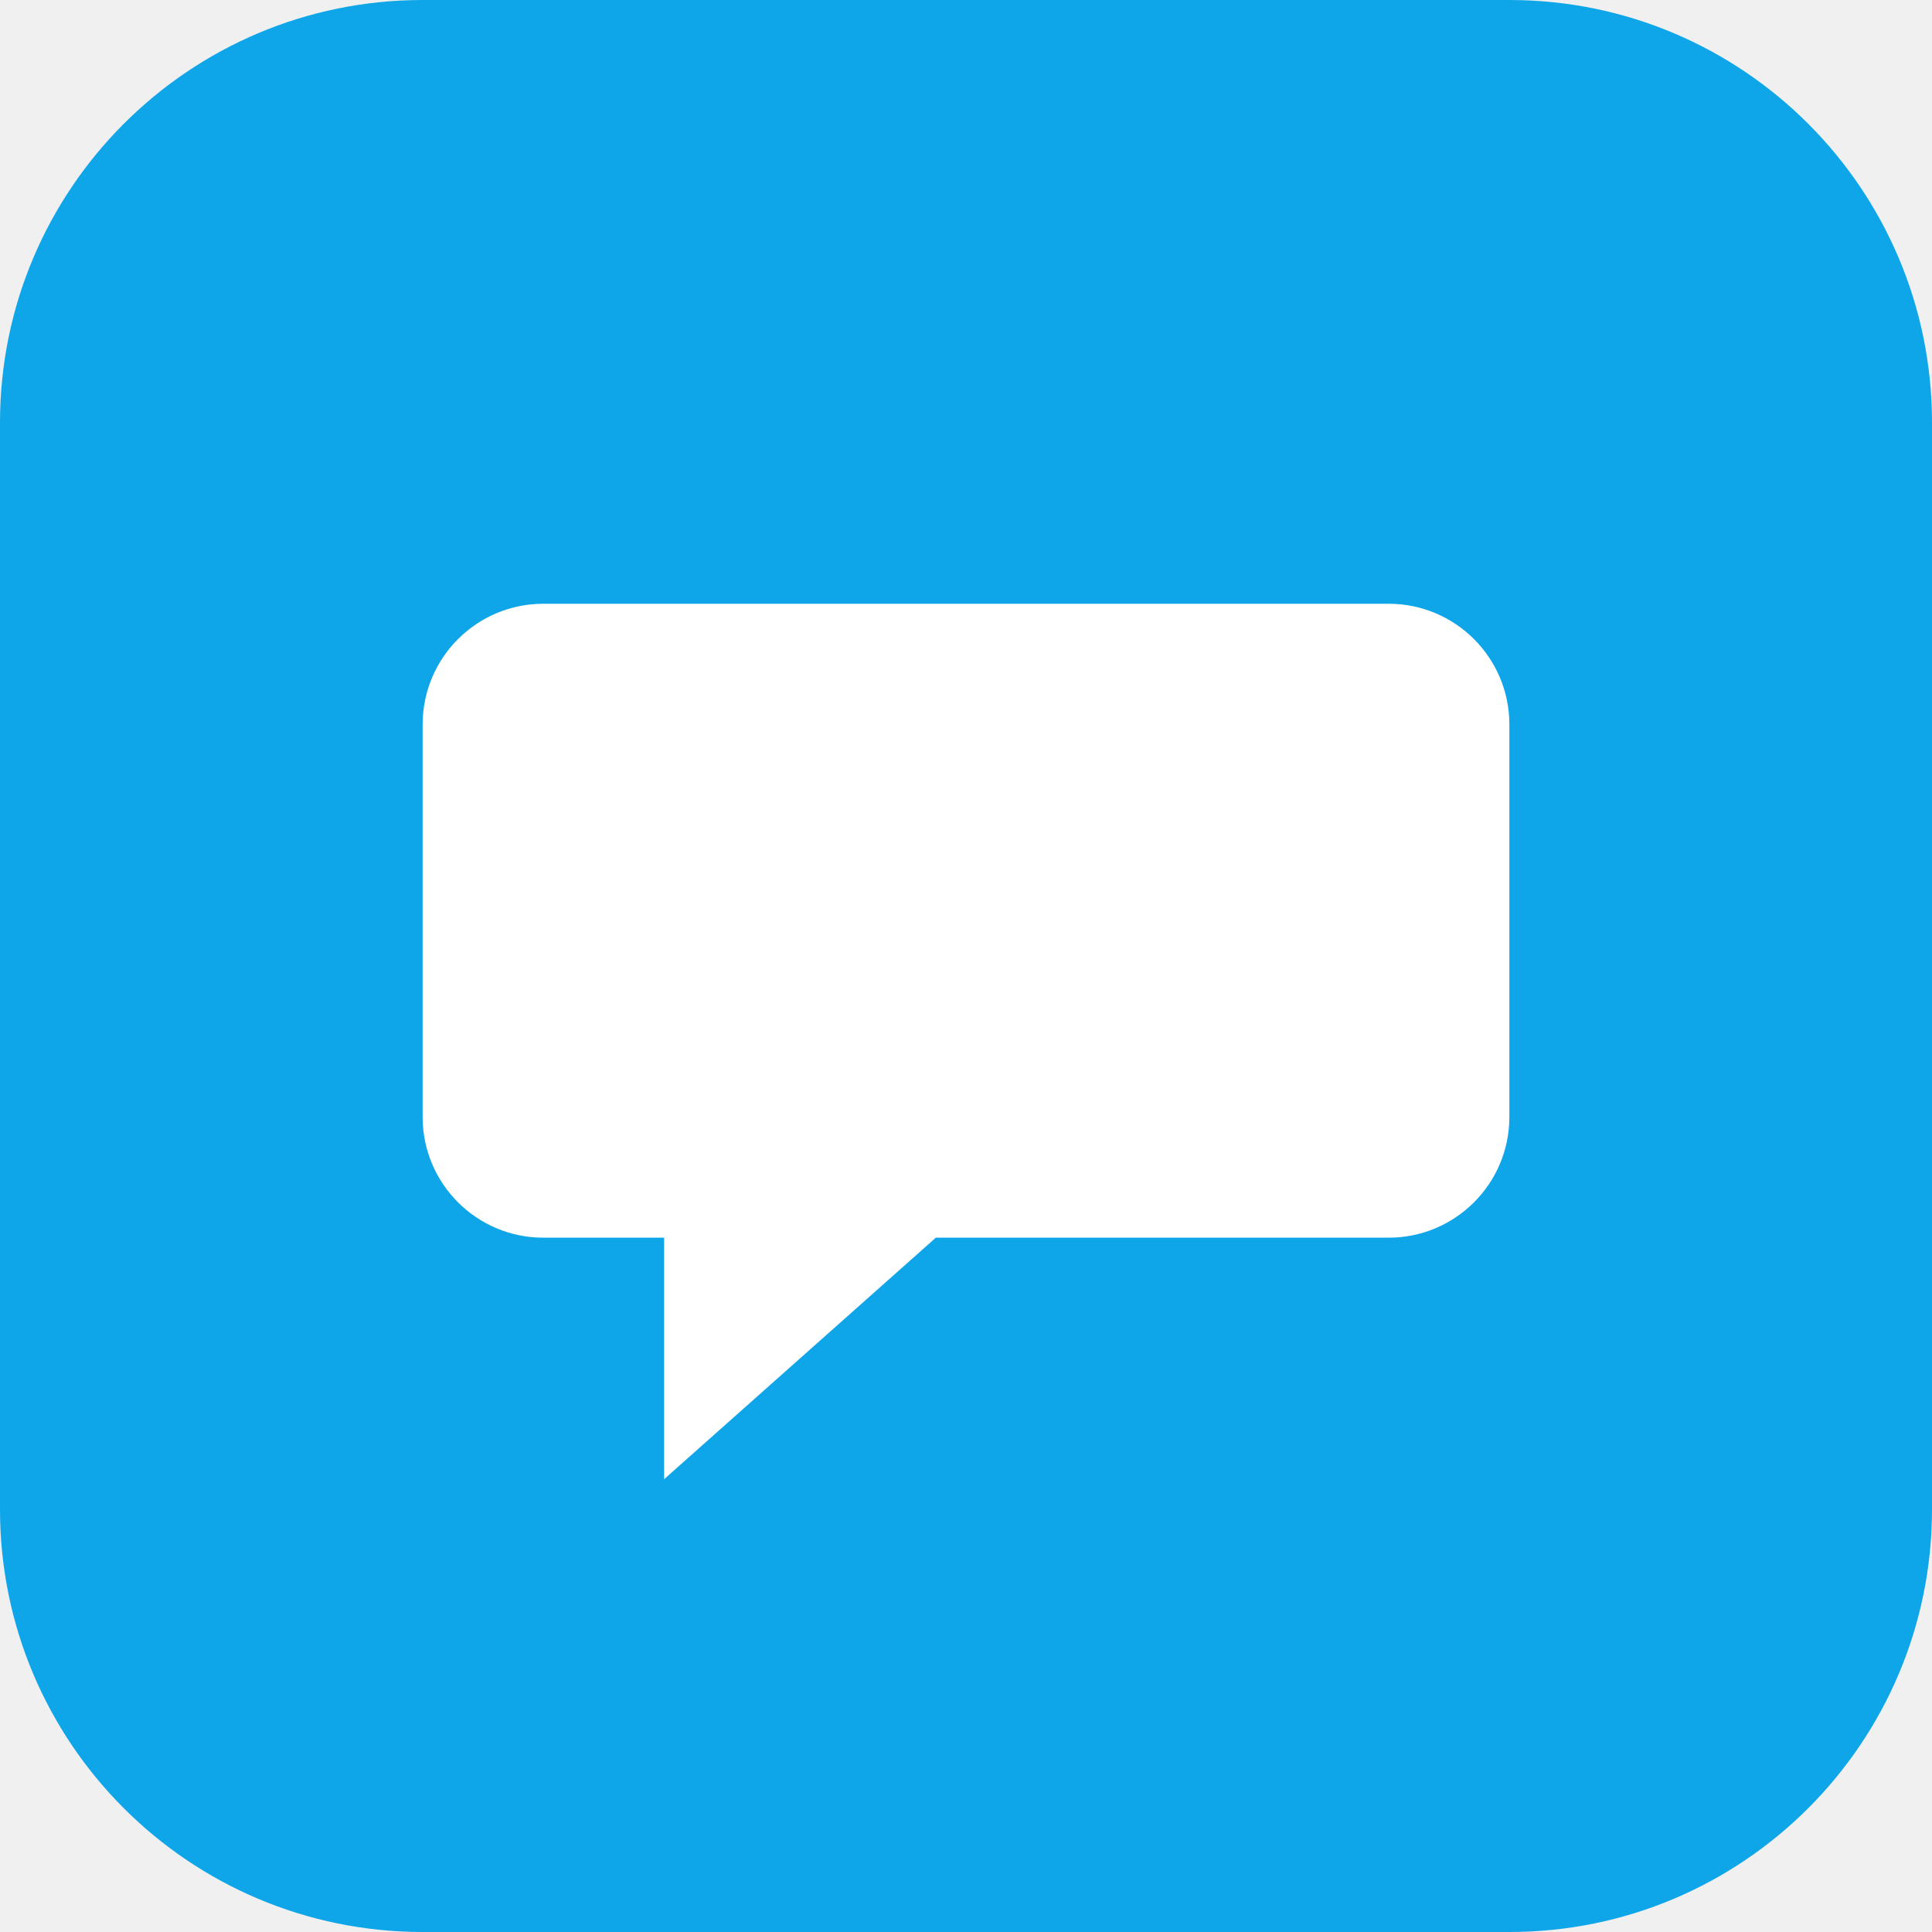
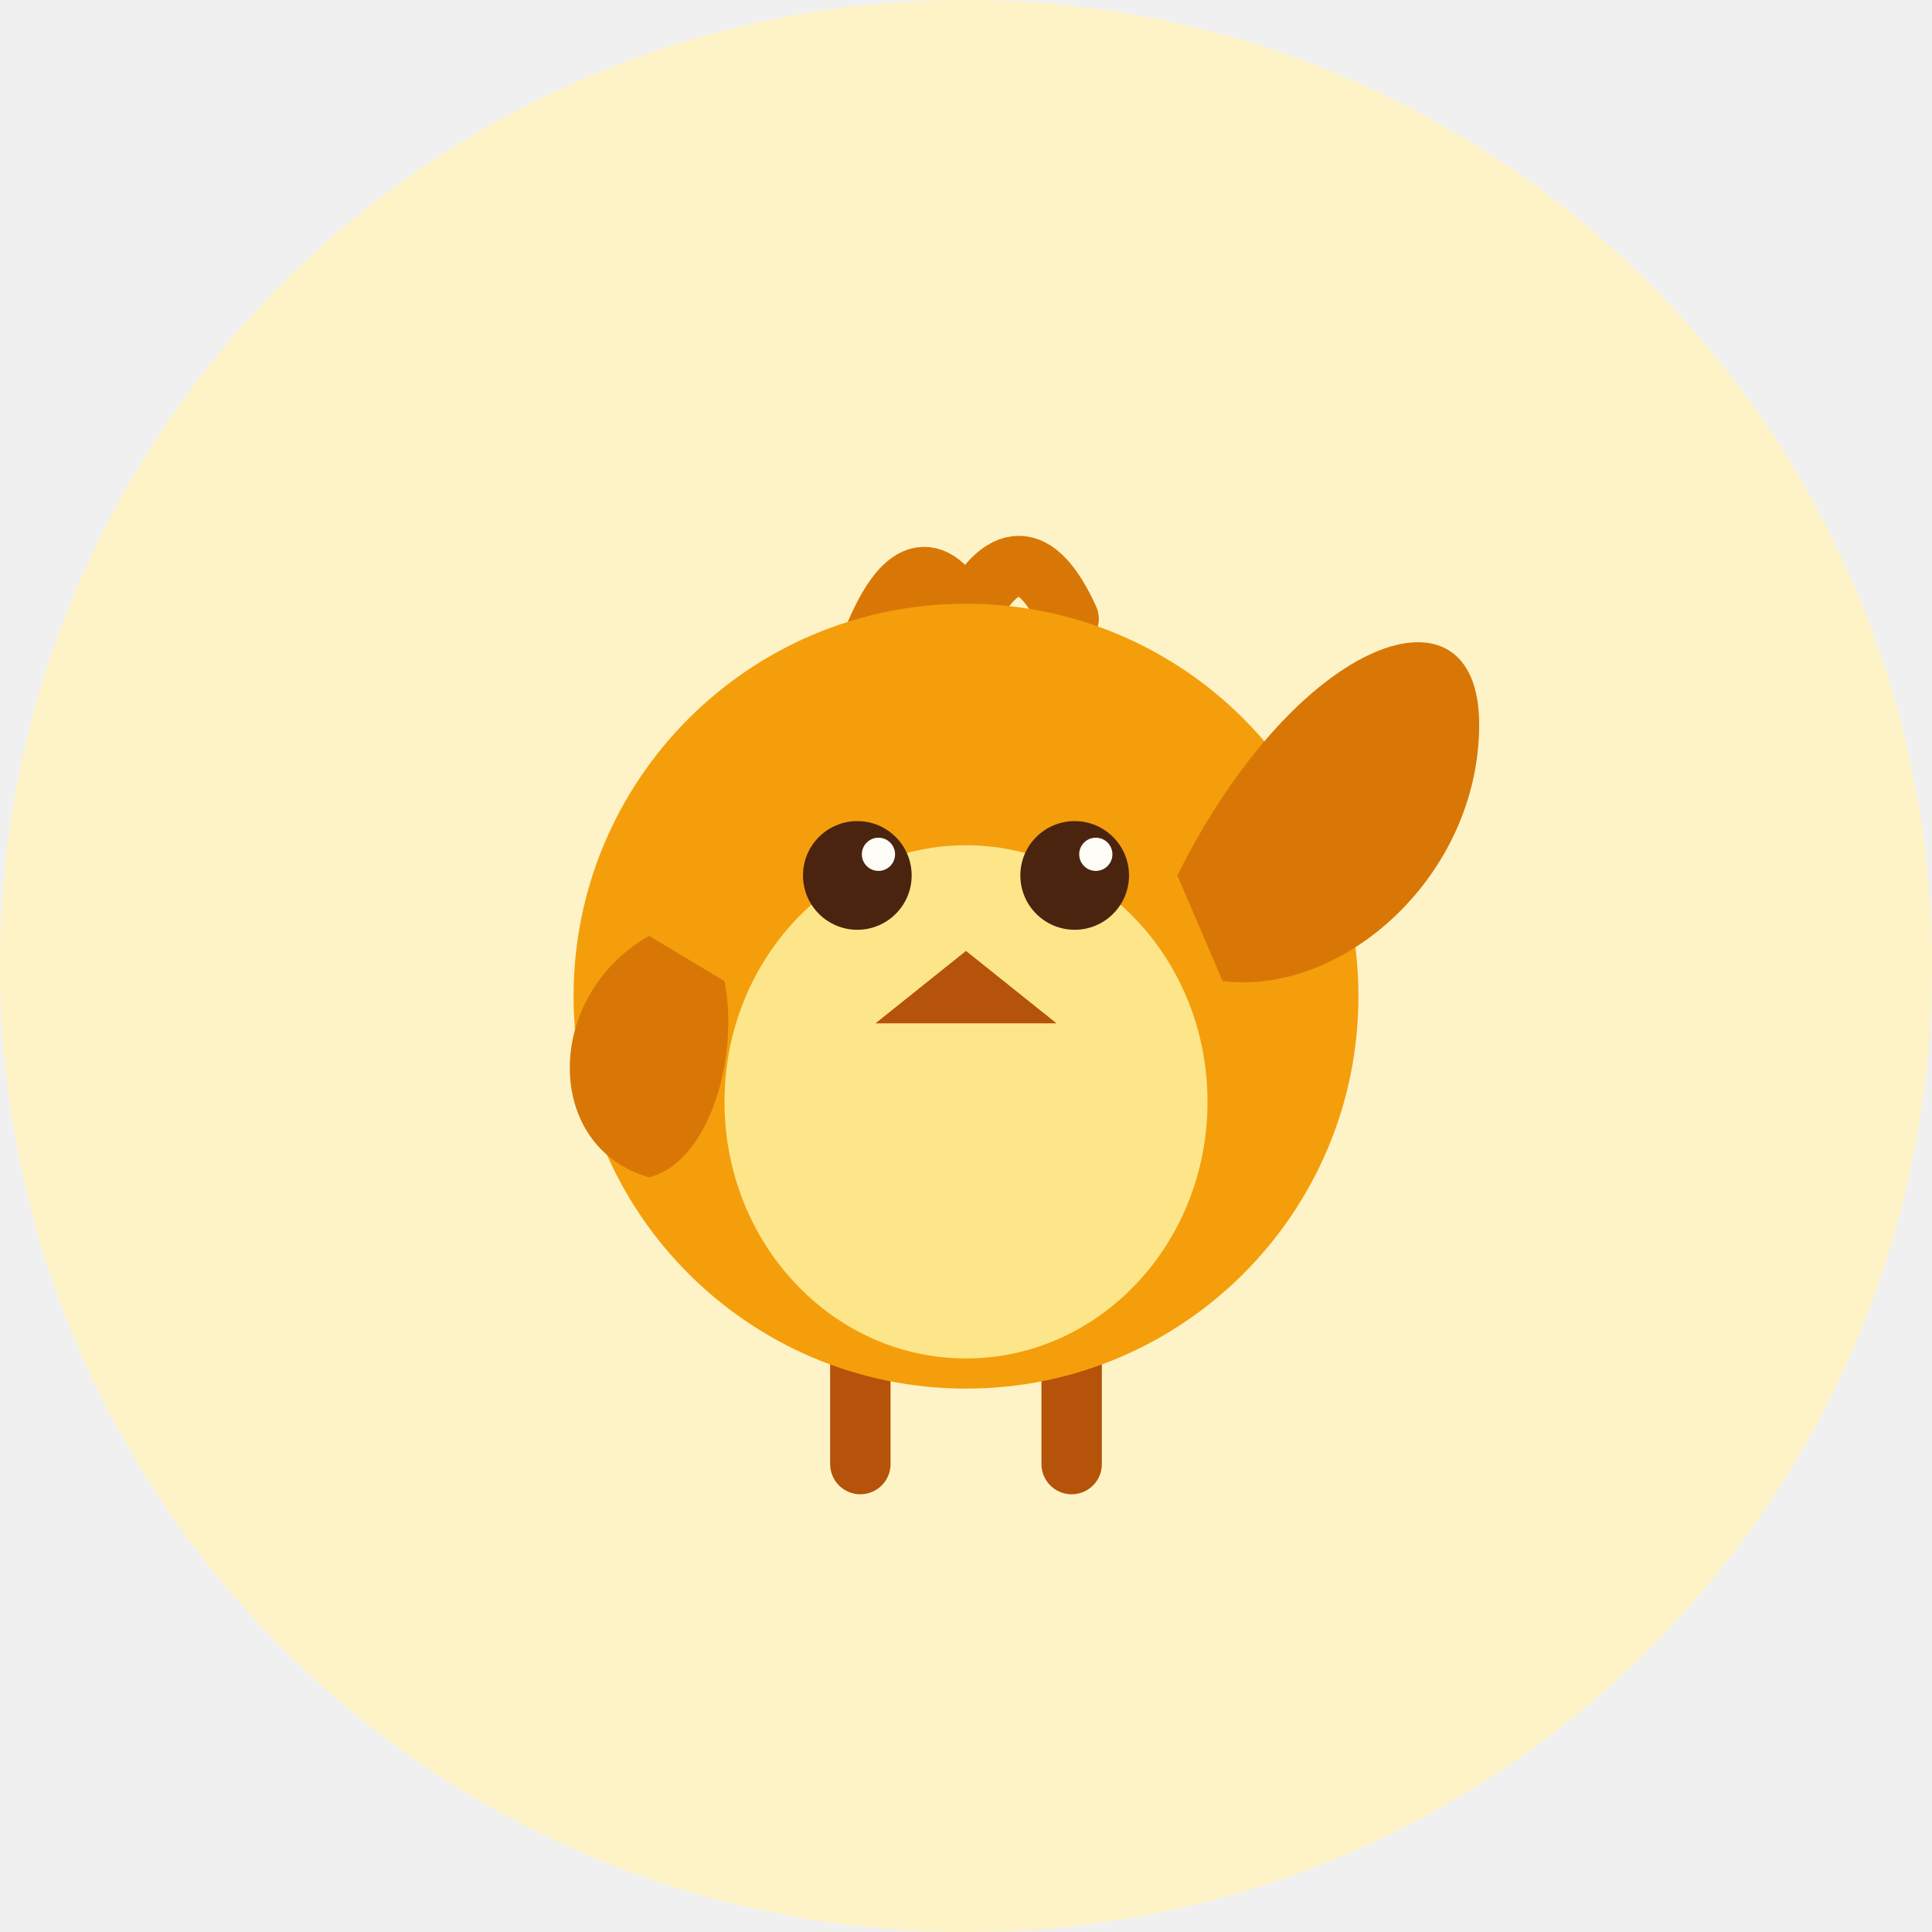
<svg xmlns="http://www.w3.org/2000/svg" width="64" height="64" viewBox="0 0 64 64">
-   <rect width="64" height="64" rx="14" fill="#0ea5e9" />
-   <path d="M18 20h28a4 4 0 0 1 4 4v13a4 4 0 0 1-4 4H31l-9 8v-8h-4a4 4 0 0 1-4-4V24a4 4 0 0 1 4-4z" fill="#ffffff" />
+   <circle cx="32" cy="32" r="32" fill="#fef3c7" />
+   <g transform="translate(12 12)">
+     <path d="M16.5 33 v3.5 M23.5 33 v3.5" stroke="#b45309" stroke-width="2" stroke-linecap="round" />
+     <path d="M17 9 q1.5 -3.5 3 -0.5 M20 8.5 q1.8 -3.5 3.4 0" stroke="#d97706" stroke-width="2" stroke-linecap="round" fill="none" />
+     <circle cx="20" cy="21" r="13" fill="#f59e0b" />
+     <ellipse cx="20" cy="24.5" rx="8" ry="8.5" fill="#fde68a" />
+     <path d="M9.5 19 C6 21 6 26 9.5 27 C11.5 26.5 12.5 23 12 20.5 Z" fill="#d97706" />
+     <path d="M27 17 C31 9 37 7 37 12 C37 17 32.5 21 28.5 20.5 Z" fill="#d97706" />
+     <path d="M20 19.5 l-3 2.4 h6 Z" fill="#b45309" />
+     <circle cx="16.4" cy="17" r="1.8" fill="#4b2410" />
+     <circle cx="23.6" cy="17" r="1.8" fill="#4b2410" />
+     <circle cx="17.1" cy="16.3" r="0.55" fill="#fffdf7" />
+     <circle cx="24.3" cy="16.3" r="0.55" fill="#fffdf7" />
+   </g>
</svg>
